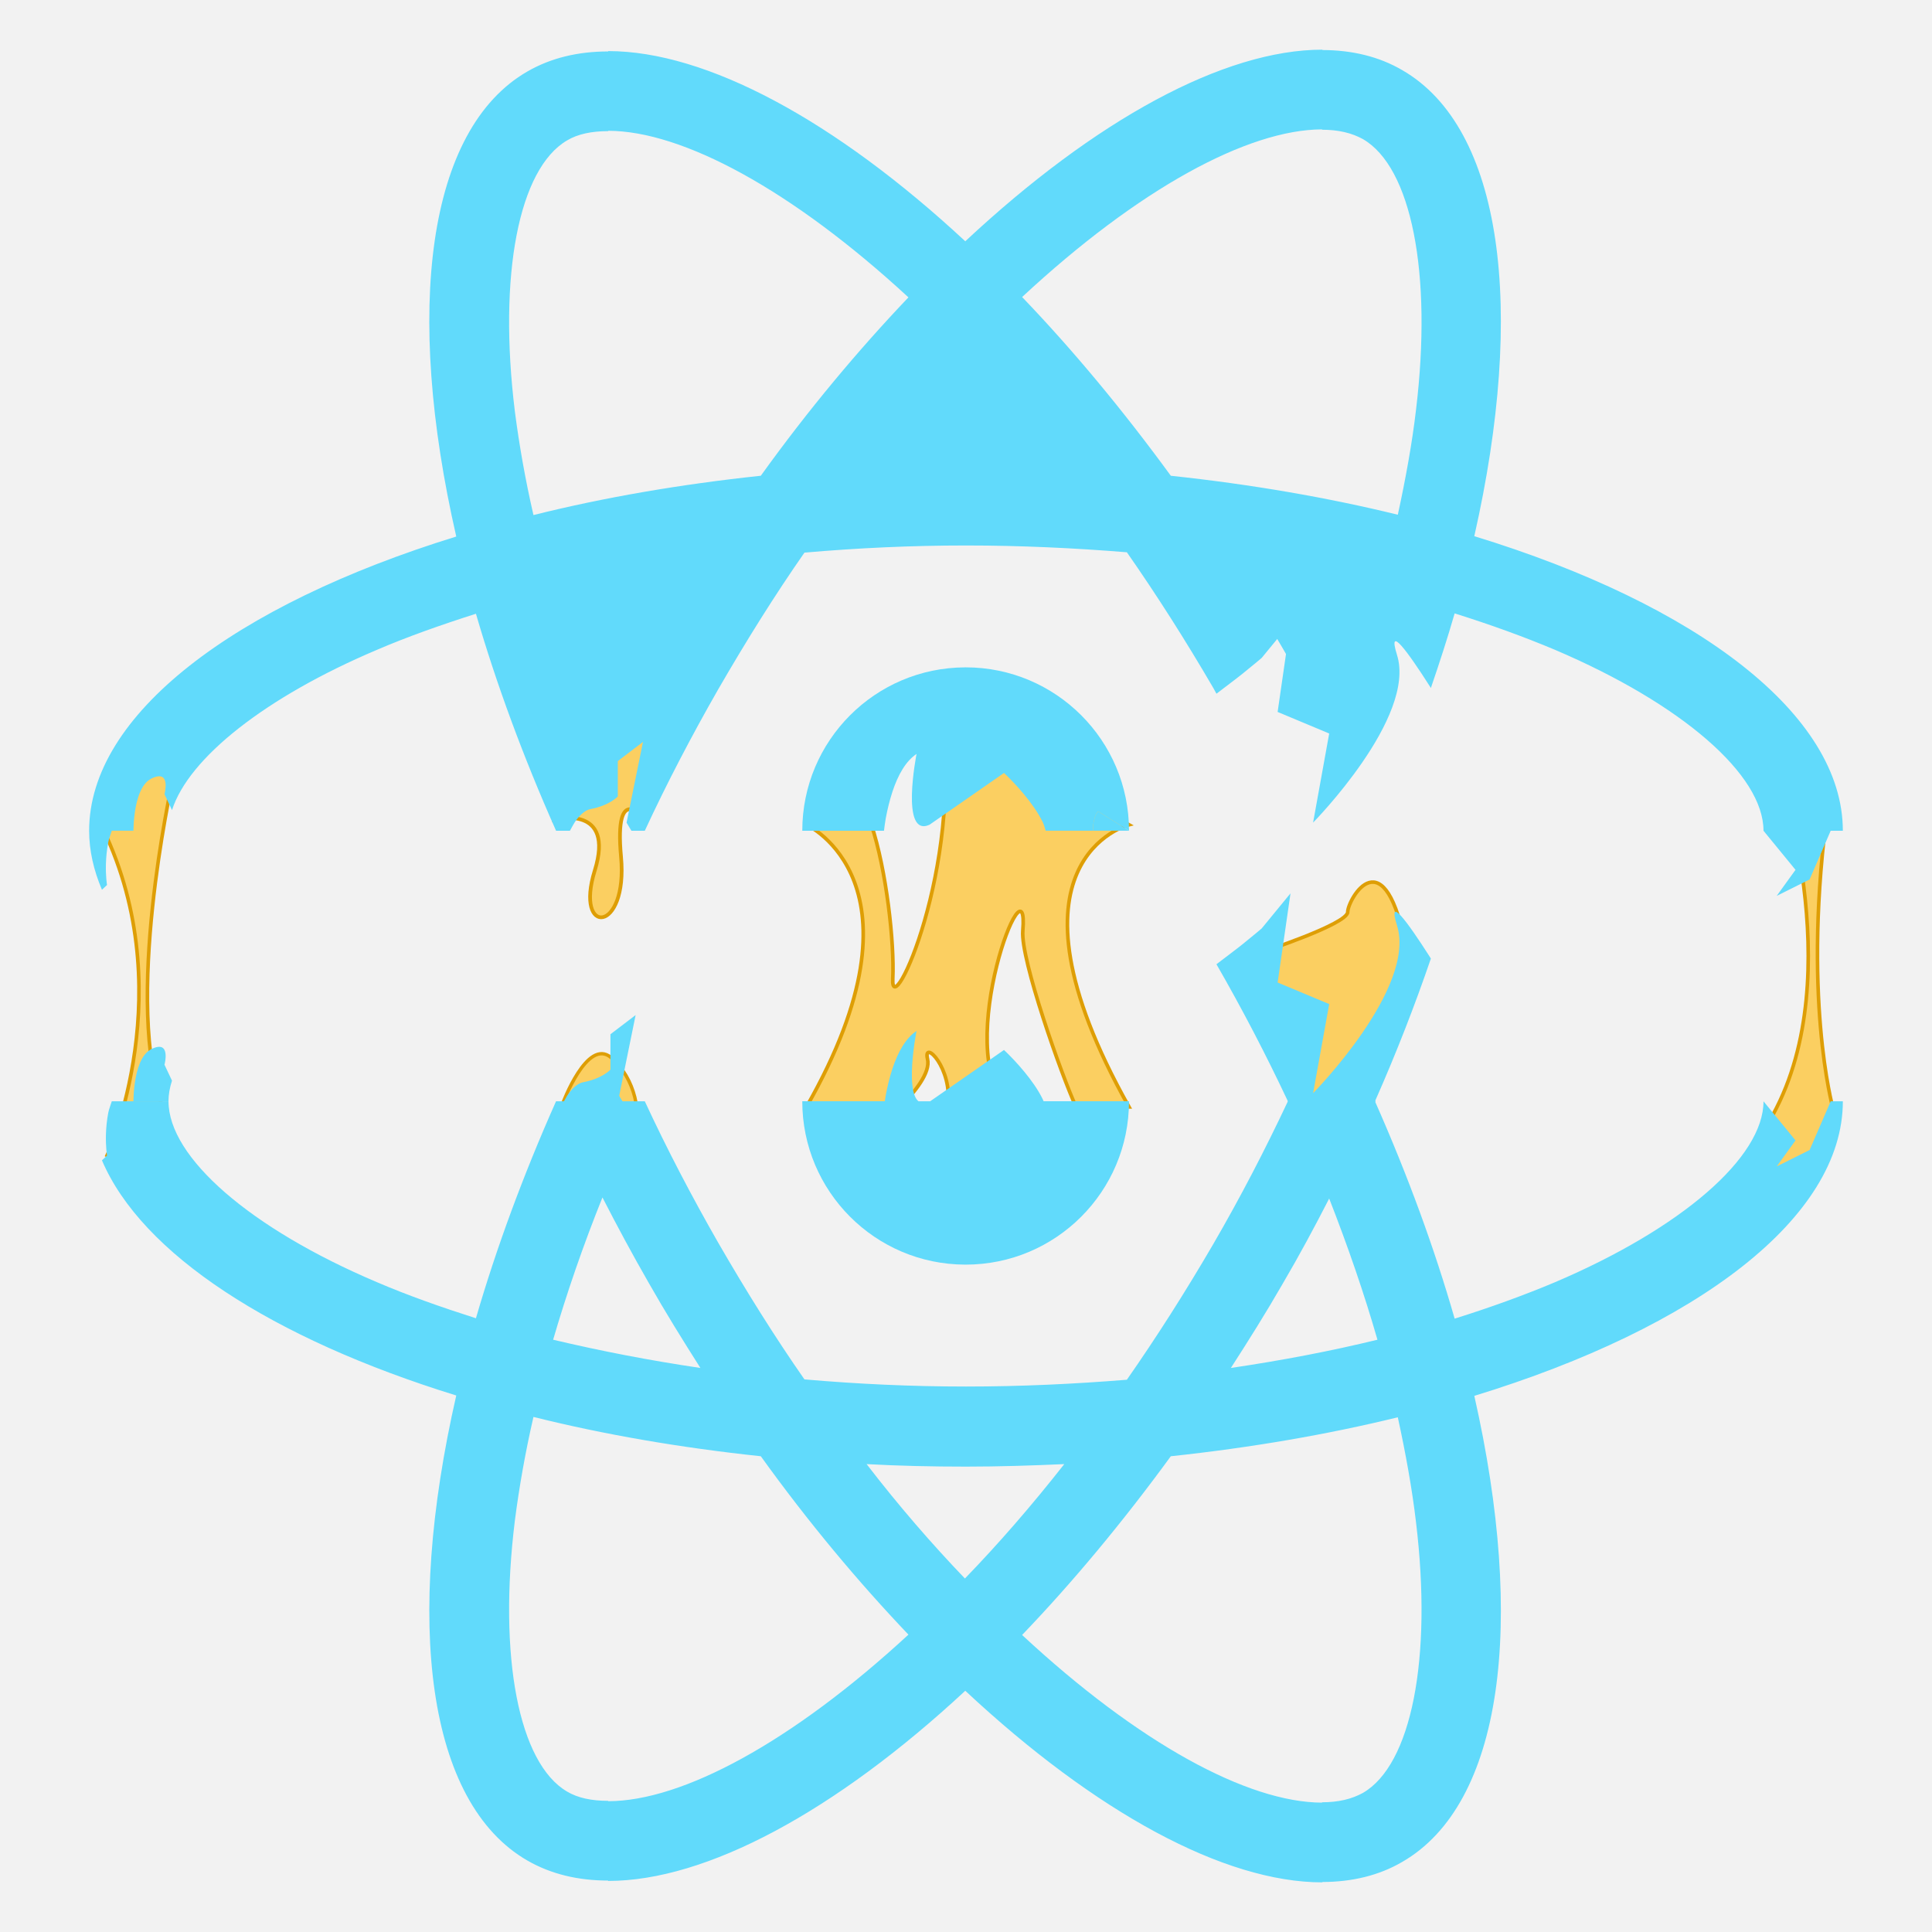
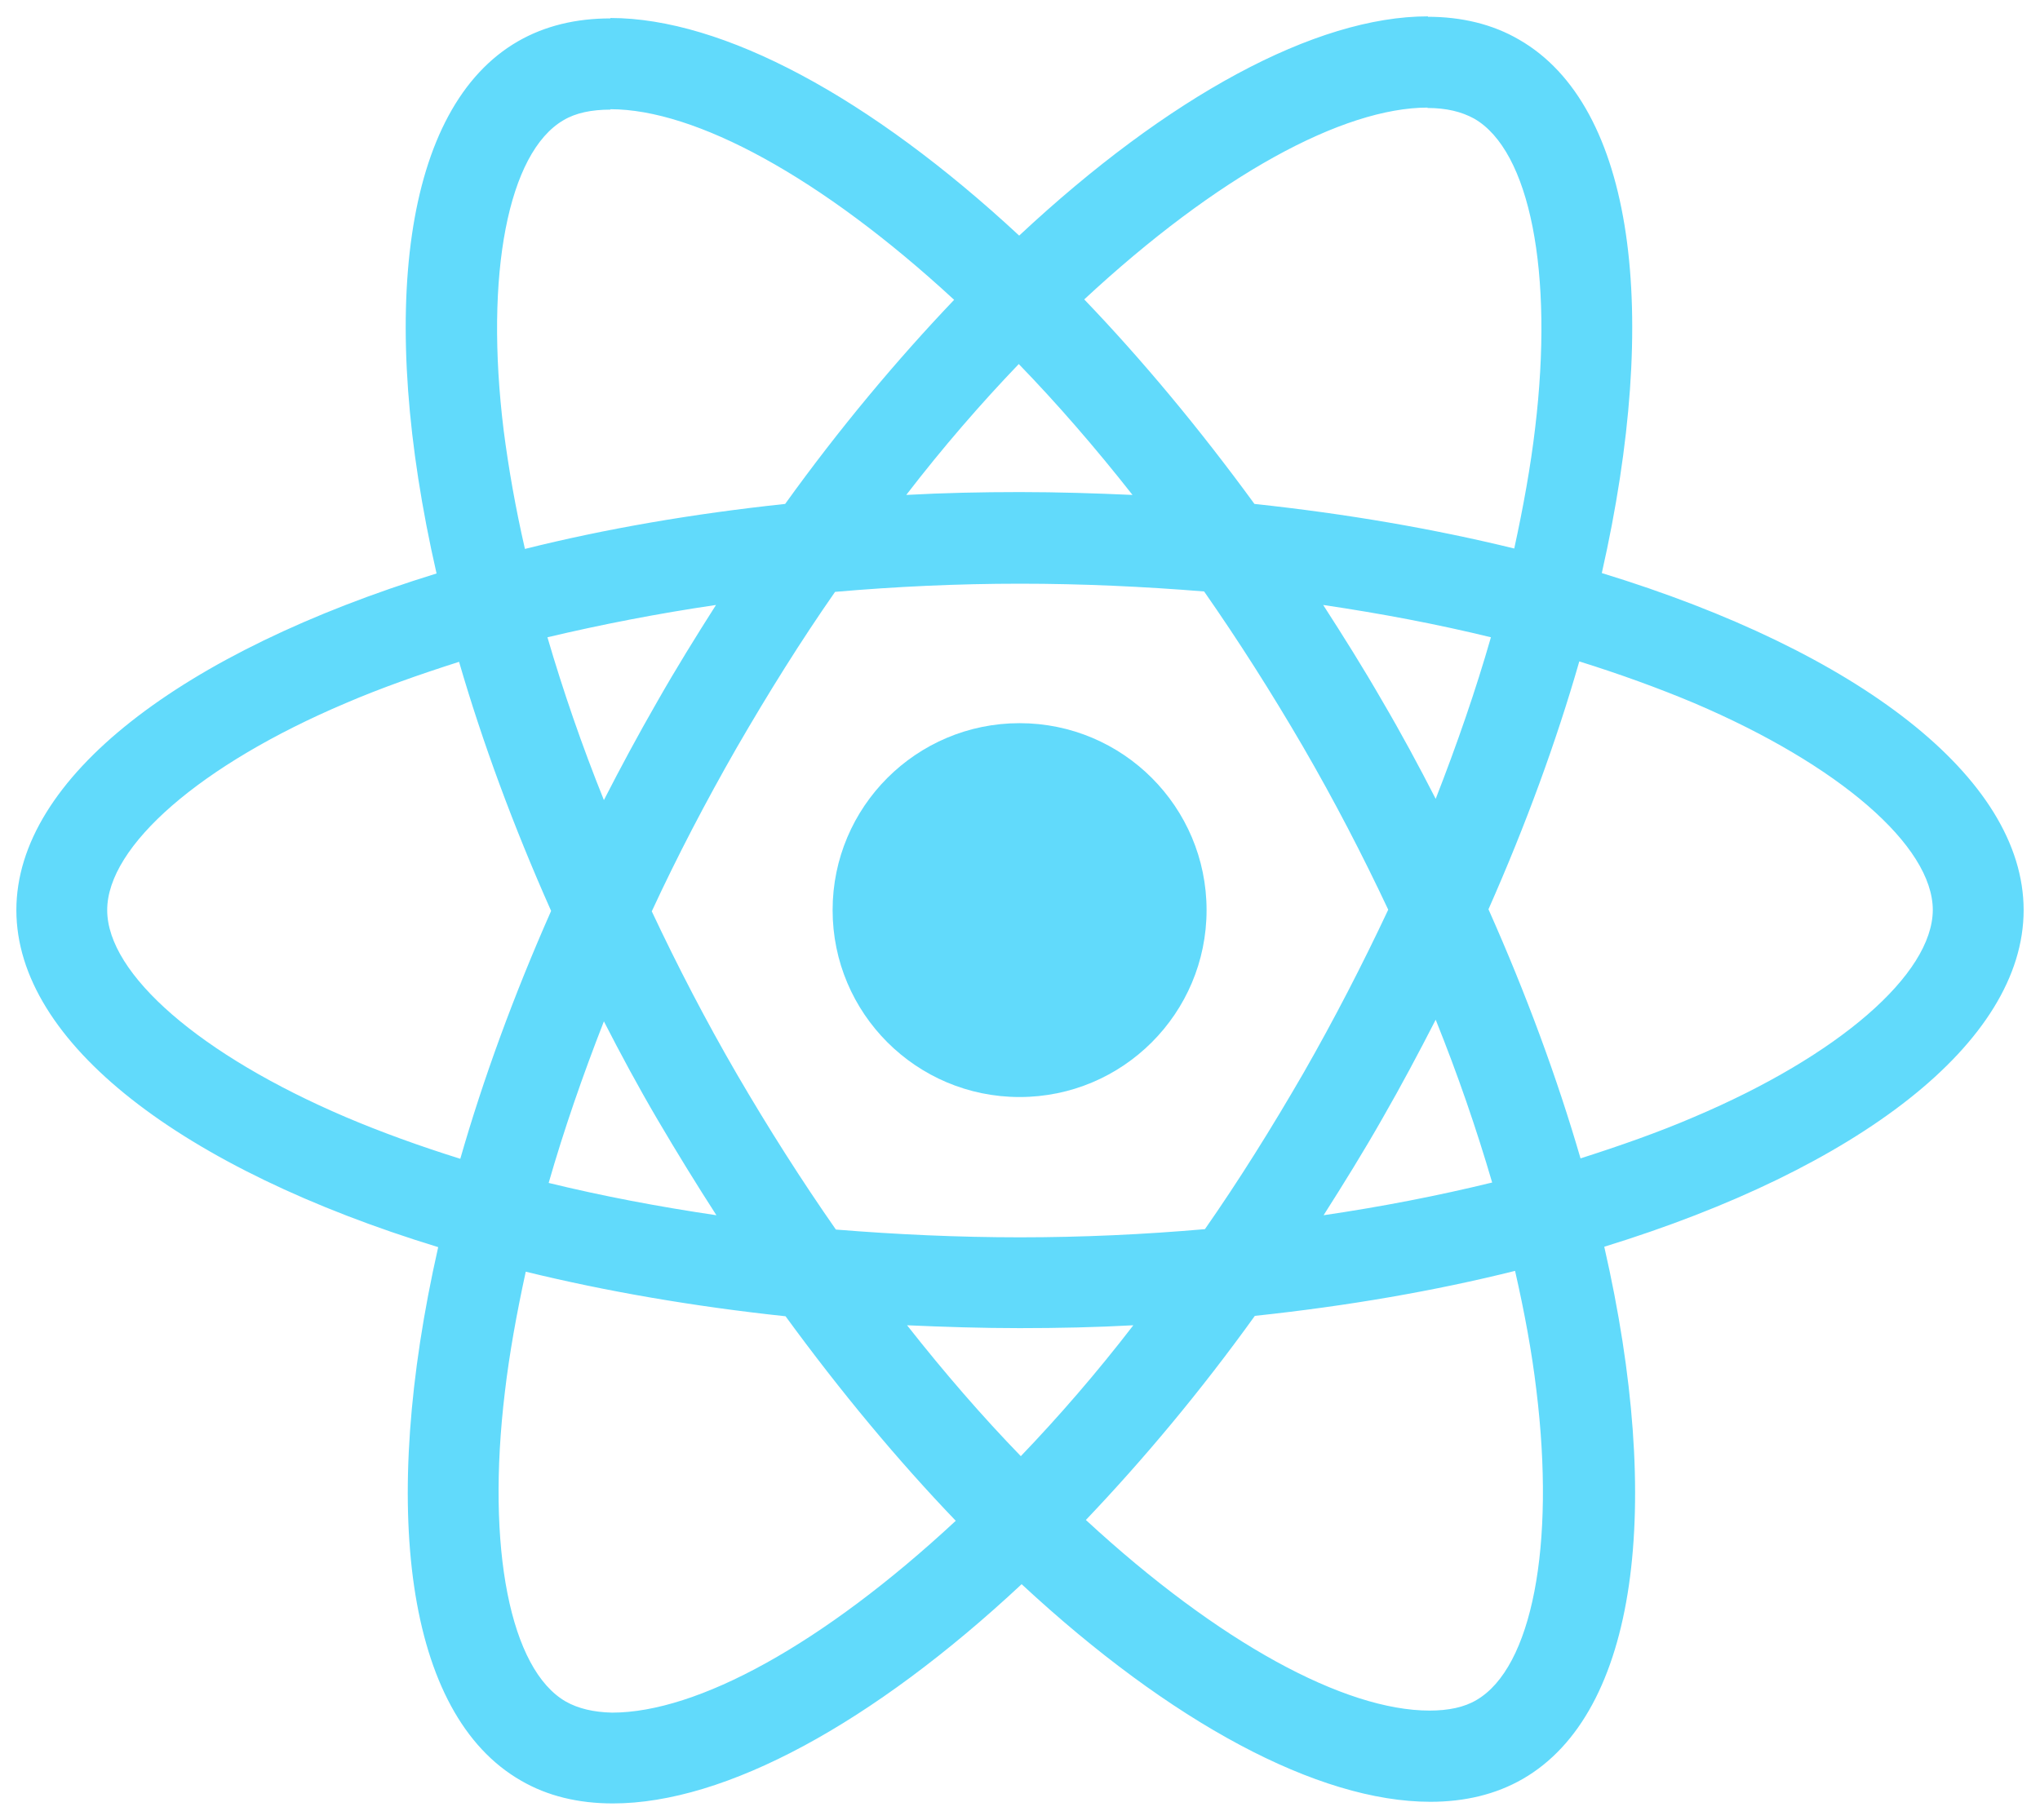
- <svg xmlns="http://www.w3.org/2000/svg" width="143mm" height="143mm" viewBox="0 0 143 143" version="1.1" id="svg8">
-   <defs id="defs2">
- 	
- 	
- 	
- 	
- </defs>
-   <g id="layer1" transform="translate(-29.86138,-80.1946)">
-     <rect style="fill:#f2f2f2;fill-opacity:1;stroke:none;stroke-width:1.836;stroke-miterlimit:4;stroke-dasharray:none;stroke-opacity:1" id="rect1059" width="143" height="143" x="29.861" y="80.195" />
-     <g id="g1078" transform="translate(-1.228067,0.6049414)">
-       <path style="fill:#fbcf61;fill-opacity:1;stroke:#de9e05;stroke-width:0.265px;stroke-linecap:butt;stroke-linejoin:miter;stroke-opacity:1" d="m 125.668,154.487 -1.32,-4.377 c 0,0 6.494,-2.116 6.494,-3.018 0,-0.901 2.776,-5.896 4.379,2.984 1.603,8.881 -8.256,12.529 -8.256,12.529 z" id="path1056" />
-       <path style="fill:#fbcf61;fill-opacity:1;stroke:#de9e05;stroke-width:0.274px;stroke-linecap:butt;stroke-linejoin:miter;stroke-opacity:1" d="m 72.253,140.224 c 0,0 4.37,-1.064 2.857,3.804 -1.512,4.868 2.47,4.662 1.946,-1.021 -0.525,-5.683 1.751,-2.783 1.751,-2.783 l 0.565,-10.454 z" id="path1007" />
-       <path style="fill:#fbcf61;fill-opacity:1;stroke:#de9e05;stroke-width:0.265px;stroke-linecap:butt;stroke-linejoin:miter;stroke-opacity:1" d="m 162.587,136.163 c 0,0 5.44,15.448 -0.257,25.91 -4.132,7.588 0.059,6.519 2.671,3.925 0.989,-0.983 1.749,-4.419 1.749,-4.419 0,0 -2.327,-8.344 -0.324,-22.568 0.729,-5.176 -3.839,-2.848 -3.839,-2.848 z" id="path1011" />
-       <path style="fill:#fbcf61;fill-opacity:1;stroke:#de9e05;stroke-width:0.265;stroke-linecap:butt;stroke-linejoin:miter;stroke-miterlimit:4;stroke-dasharray:none;stroke-opacity:1" d="m 39.011,165.119 c 0,0 5.7,-12.476 -0.594,-24.777 l 4.641,-4.823 0.753,2.101 c 0,0 -3.629,16.349 -0.612,24.118 3.017,7.769 -4.188,3.381 -4.188,3.381 z" id="path1009" />
-       <path id="path967" style="fill:#fbcf61;fill-opacity:1;stroke:#de9e05;stroke-width:0.268px;stroke-linecap:butt;stroke-linejoin:miter;stroke-opacity:1" d="m 90.783,140.635 c 0,0 9.451,4.322 0,20.884 h 6.923 c 1.077,-1.075 2.271,-2.534 2.036,-3.541 -0.352,-1.506 1.903,0.635 1.498,3.541 h 4.418 c -4.145,-4.379 1.637,-19.09 1.136,-13.037 -0.175,2.113 2.87,10.701 3.941,13.037 h 3.918 c -10.252,-18.265 0,-20.884 0,-20.884 l -13.904,-7.939 c 1.643,11.026 -3.744,22.723 -3.58,19.34 0.129,-2.662 -0.471,-8.046 -1.584,-11.401 z" />
-       <path style="fill:#fbcf61;fill-opacity:1;stroke:#de9e05;stroke-width:0.25px;stroke-linecap:butt;stroke-linejoin:miter;stroke-opacity:1" d="m 72.727,161.295 c 0,0 1.825,-4.927 3.59,-3.43 1.765,1.496 2.391,4.299 1.6,6.115 -0.79,1.816 -5.191,-2.685 -5.191,-2.685 z" id="path1005" />
-       <path id="path902" style="fill:#61dafb;fill-opacity:1;stroke-width:0.265" d="m 122.195,121.339 c 3.757,0.556 7.382,1.244 10.848,2.09 -0.979,3.413 -2.196,6.932 -3.572,10.451 -1.085,-2.117 -2.223,-4.233 -3.466,-6.35 -1.217,-2.117 -2.513,-4.181 -3.81,-6.191 z" />
-       <path id="path1021" style="fill:#61dafb;fill-opacity:1;stroke-width:0.265" d="m 82.931,121.339 c -1.296,2.037 -2.593,4.128 -3.81,6.271 -1.217,2.117 -2.355,4.233 -3.44,6.35 -1.429,-3.545 -2.646,-7.091 -3.651,-10.531 3.466,-0.82 7.118,-1.535 10.901,-2.09 z" />
-       <path id="path1019" style="fill:#61dafb;fill-opacity:1;stroke-width:0.265" d="m 102.51,105.755 c 2.461,2.54 4.921,5.371 7.355,8.467 -2.381,-0.106 -4.815,-0.186 -7.276,-0.186 -2.487,0 -4.947,0.053 -7.355,0.186 2.381,-3.096 4.842,-5.927 7.276,-8.467 z" />
-       <path id="path1017" style="fill:#61dafb;fill-opacity:1;stroke-width:0.265" d="m 43.82,159.576 -0.556,-1.179 c 0,0 0.032,-0.119 0.057,-0.285 0.025,-0.166 0.043,-0.38 0.014,-0.571 -0.014,-0.095 -0.041,-0.185 -0.083,-0.259 -0.043,-0.075 -0.102,-0.135 -0.182,-0.172 -0.081,-0.036 -0.183,-0.049 -0.312,-0.029 -0.129,0.019 -0.284,0.071 -0.47,0.164 -0.186,0.093 -0.347,0.233 -0.485,0.407 -0.138,0.173 -0.254,0.38 -0.351,0.608 -0.194,0.455 -0.313,0.991 -0.386,1.504 -0.071,0.503 -0.096,0.979 -0.104,1.338 h 2.598 c 0,-0.494 0.092,-1.005 0.259,-1.526 z" />
-       <path id="path1015" style="fill:#61dafb;fill-opacity:1;stroke-width:0.265" d="m 126.608,145.711 -2.135,2.601 c 0,0 -0.522,0.448 -1.429,1.178 -0.465,0.374 -1.268,0.97 -1.917,1.47 1.917,3.333 3.674,6.71 5.275,10.115 -0.004,0.009 -0.009,0.018 -0.013,0.027 0.004,0.009 0.009,0.018 0.013,0.027 -1.667,3.545 -3.492,7.064 -5.503,10.53 -2.064,3.545 -4.207,6.906 -6.403,10.054 -3.916,0.318 -7.911,0.503 -11.906,0.503 -4.022,0 -8.017,-0.185 -11.959,-0.529 -2.196,-3.149 -4.313,-6.535 -6.376,-10.107 -1.97,-3.44 -3.809,-6.959 -5.44,-10.478 h -1.653 l -0.242,-0.405 1.216,-5.976 -1.863,1.42 v 2.617 c 0,0 -0.147,0.166 -0.474,0.365 -0.163,0.1 -0.371,0.208 -0.628,0.309 -0.256,0.1 -0.562,0.193 -0.919,0.261 -0.179,0.034 -0.355,0.125 -0.526,0.258 -0.171,0.133 -0.338,0.309 -0.498,0.512 -0.145,0.184 -0.268,0.412 -0.393,0.639 h -0.589 c -2.45,5.511 -4.427,10.891 -5.93,16.061 -2.566,-0.82 -5.053,-1.693 -7.329,-2.672 -9.366,-3.969 -15.425,-9.234 -15.425,-13.388 h -4.199 c -0.082,0.28 -0.206,0.569 -0.258,0.838 -0.112,0.585 -0.16,1.133 -0.174,1.605 -0.027,0.942 0.081,1.575 0.081,1.575 l -0.376,0.352 c 2.931,6.906 12.599,13.2 26.224,17.406 -3.836,16.775 -2.169,30.136 5.265,34.422 1.746,1.005 3.757,1.482 5.979,1.482 v 0.027 c 7.276,0 16.801,-5.133 26.432,-14.076 9.631,8.996 19.156,14.182 26.432,14.182 v -0.027 c 2.186,-0.004 4.187,-0.48 5.9,-1.481 7.461,-4.286 9.155,-17.674 5.345,-34.502 16.51,-5.054 27.278,-13.203 27.278,-21.802 h -0.899 l -1.561,3.606 -2.435,1.215 1.392,-1.927 -2.37,-2.894 c 0,4.154 -6.059,9.393 -15.425,13.388 -2.328,0.979 -4.815,1.878 -7.435,2.699 -1.482,-5.159 -3.44,-10.53 -5.874,-16.034 0.008,-0.018 0.015,-0.035 0.023,-0.053 -0.008,-0.018 -0.015,-0.035 -0.023,-0.053 1.579,-3.569 2.936,-7.074 4.114,-10.51 -0.034,-0.053 -0.038,-0.065 -0.071,-0.117 -0.835,-1.307 -1.625,-2.47 -2.116,-3.016 -0.123,-0.137 -0.226,-0.235 -0.307,-0.287 -0.081,-0.052 -0.14,-0.058 -0.172,-0.011 -0.064,0.094 -0.021,0.401 0.16,0.981 0.09,0.29 0.146,0.592 0.169,0.903 0.023,0.312 0.016,0.633 -0.02,0.961 -0.035,0.328 -0.098,0.663 -0.184,1.003 -0.086,0.339 -0.195,0.683 -0.324,1.028 -0.257,0.69 -0.591,1.387 -0.969,2.069 -0.378,0.682 -0.801,1.349 -1.234,1.98 -0.433,0.631 -0.878,1.226 -1.302,1.763 -0.423,0.537 -0.825,1.016 -1.173,1.417 -0.696,0.801 -1.174,1.288 -1.174,1.288 l 1.192,-6.595 -3.817,-1.596 z m -50.927,22.509 c 1.085,2.117 2.223,4.233 3.44,6.35 1.217,2.143 2.514,4.234 3.81,6.271 -3.784,-0.556 -7.435,-1.27 -10.901,-2.09 1.005,-3.44 2.223,-6.985 3.651,-10.531 z m 53.79,0.08 c 1.376,3.519 2.593,7.038 3.572,10.451 -3.466,0.847 -7.091,1.535 -10.848,2.09 1.296,-2.011 2.593,-4.075 3.81,-6.191 1.244,-2.117 2.382,-4.233 3.466,-6.35 z m -58.897,16.166 c 5.186,1.296 10.848,2.275 16.828,2.91 3.519,4.895 7.223,9.313 10.927,13.203 -8.625,7.964 -16.748,12.329 -22.225,12.329 v -0.026 c -1.217,0 -2.249,-0.212 -3.043,-0.688 -3.572,-2.09 -5.106,-9.949 -3.863,-20.056 0.318,-2.461 0.767,-5.027 1.376,-7.673 z m 63.976,0.026 c 0.582,2.672 1.058,5.292 1.349,7.779 1.217,10.107 -0.344,17.965 -3.942,20.029 -0.82,0.45 -1.799,0.688 -3.016,0.688 v 0.026 c -5.503,-0.014 -13.587,-4.404 -22.199,-12.409 3.731,-3.889 7.435,-8.334 11.007,-13.229 5.953,-0.635 11.615,-1.614 16.801,-2.884 z m -39.317,3.466 c 2.408,0.132 4.868,0.186 7.355,0.186 2.461,0 4.895,-0.08 7.276,-0.186 -2.434,3.096 -4.894,5.927 -7.355,8.467 -2.434,-2.54 -4.895,-5.371 -7.276,-8.467 z" />
-       <path id="path1044" style="fill:#61dafb;fill-opacity:1;stroke-width:0.265" d="m 128.968,83.266 c -7.276,0 -16.801,5.186 -26.432,14.182 C 92.906,88.504 83.381,83.371 76.104,83.371 v 0.027 c -2.223,0 -4.233,0.476 -5.979,1.482 -7.435,4.286 -9.102,17.648 -5.265,34.422 -16.457,5.08 -27.173,13.203 -27.173,21.775 0,1.475 0.339,2.935 0.948,4.37 l 0.376,-0.352 c 0,0 -0.109,-0.633 -0.081,-1.575 0.014,-0.471 0.061,-1.019 0.174,-1.605 0.052,-0.269 0.176,-0.558 0.258,-0.838 h 1.601 c 0.008,-0.359 0.033,-0.835 0.104,-1.338 0.072,-0.513 0.191,-1.049 0.386,-1.504 0.097,-0.227 0.213,-0.434 0.351,-0.608 0.138,-0.173 0.298,-0.313 0.485,-0.407 0.186,-0.093 0.342,-0.145 0.47,-0.164 0.129,-0.019 0.231,-0.007 0.312,0.029 0.081,0.036 0.14,0.097 0.182,0.172 0.043,0.075 0.069,0.164 0.083,0.259 0.029,0.191 0.011,0.404 -0.014,0.571 -0.025,0.166 -0.057,0.285 -0.057,0.285 l 0.556,1.179 c 1.236,-3.863 6.914,-8.366 15.167,-11.862 2.275,-0.979 4.762,-1.852 7.329,-2.672 1.503,5.169 3.481,10.549 5.93,16.061 h 1.026 c 0.164,-0.288 0.314,-0.596 0.5,-0.833 0.16,-0.203 0.326,-0.379 0.498,-0.512 0.171,-0.133 0.347,-0.224 0.526,-0.258 0.358,-0.068 0.663,-0.161 0.919,-0.261 0.256,-0.1 0.465,-0.209 0.628,-0.309 0.326,-0.2 0.474,-0.365 0.474,-0.365 v -2.617 l 1.863,-1.42 -1.216,5.976 0.359,0.599 h 0.992 c 1.631,-3.519 3.47,-7.038 5.44,-10.478 2.064,-3.572 4.18,-6.958 6.376,-10.107 3.942,-0.344 7.937,-0.529 11.959,-0.529 3.995,0 7.99,0.185 11.906,0.503 2.196,3.149 4.339,6.509 6.403,10.054 0.08,0.137 0.149,0.277 0.228,0.415 0.649,-0.5 1.452,-1.096 1.917,-1.47 0.907,-0.73 1.429,-1.178 1.429,-1.178 l 2.135,-2.601 -0.954,6.598 3.817,1.596 -1.192,6.595 c 0,0 0.479,-0.486 1.174,-1.288 0.348,-0.401 0.75,-0.88 1.173,-1.417 0.423,-0.537 0.868,-1.132 1.302,-1.763 0.433,-0.631 0.856,-1.298 1.234,-1.98 0.378,-0.682 0.712,-1.379 0.969,-2.069 0.129,-0.345 0.238,-0.689 0.324,-1.028 0.086,-0.339 0.149,-0.674 0.184,-1.003 0.035,-0.328 0.043,-0.649 0.02,-0.961 -0.023,-0.312 -0.079,-0.614 -0.169,-0.903 -0.181,-0.579 -0.224,-0.887 -0.16,-0.981 0.032,-0.047 0.091,-0.041 0.172,0.011 0.081,0.052 0.185,0.15 0.307,0.287 0.491,0.546 1.281,1.708 2.116,3.016 0.034,0.053 0.037,0.064 0.071,0.117 0.638,-1.862 1.239,-3.71 1.76,-5.523 2.619,0.82 5.106,1.72 7.435,2.699 9.366,3.995 15.425,9.234 15.425,13.388 l 2.37,2.894 -1.392,1.927 2.435,-1.215 1.561,-3.606 h 0.899 c 0,-8.599 -10.768,-16.748 -27.278,-21.802 3.81,-16.827 2.116,-30.216 -5.345,-34.502 -1.713,-1.001 -3.714,-1.477 -5.9,-1.481 z m -0.026,5.9 v 0.026 c 1.217,0 2.196,0.239 3.016,0.688 3.598,2.064 5.159,9.922 3.942,20.029 -0.291,2.487 -0.767,5.107 -1.349,7.779 -5.186,-1.27 -10.848,-2.249 -16.801,-2.884 -3.572,-4.895 -7.276,-9.34 -11.007,-13.229 8.612,-8.004 16.696,-12.395 22.199,-12.409 z m -52.838,0.105 c 5.477,0 13.6,4.366 22.225,12.329 -3.704,3.889 -7.408,8.308 -10.927,13.203 -5.98,0.635 -11.642,1.614 -16.828,2.91 -0.609,-2.646 -1.058,-5.212 -1.376,-7.673 -1.244,-10.107 0.291,-17.965 3.863,-20.056 0.794,-0.476 1.826,-0.688 3.043,-0.688 z" />
-       <polygon fill="#61dafb" points="" id="polygon904" transform="matrix(0.2645833,0,0,0.2645833,301.6267,86.58686)" />
-       <path id="circle906" style="fill:#61dafb;stroke-width:0.265" d="m 98.928,155.897 c -0.201,0.133 -0.387,0.297 -0.56,0.488 -0.173,0.19 -0.332,0.407 -0.48,0.646 -0.295,0.477 -0.54,1.043 -0.744,1.661 -0.204,0.619 -0.367,1.29 -0.497,1.98 -0.027,0.142 -0.047,0.286 -0.066,0.429 h -6.11 a 12.091,12.091 0 0 0 12.049,12.092 12.091,12.091 0 0 0 0.042,0 12.091,12.091 0 0 0 12.092,-12.092 h -6.321 c -0.018,-0.048 -0.038,-0.097 -0.061,-0.145 -0.175,-0.362 -0.395,-0.726 -0.635,-1.075 -0.48,-0.699 -1.039,-1.344 -1.478,-1.813 -0.439,-0.469 -0.759,-0.763 -0.759,-0.763 l -5.462,3.797 h -0.868 c -0.105,-0.088 -0.191,-0.212 -0.258,-0.368 -0.096,-0.223 -0.157,-0.505 -0.192,-0.822 -0.035,-0.317 -0.043,-0.668 -0.035,-1.026 0.017,-0.716 0.103,-1.463 0.184,-2.031 0.081,-0.568 0.158,-0.957 0.158,-0.957 z" />
-       <path id="path1039" style="fill:#61dafb;stroke-width:0.265" d="m 114.655,141.077 -2.293,-1.439 c -0.096,0.109 -0.171,0.254 -0.23,0.425 -0.059,0.171 -0.1,0.368 -0.129,0.579 -0.018,0.135 -0.005,0.29 -0.014,0.435 z" />
-       <path id="path1037" style="fill:#61dafb;stroke-width:0.265" d="m 102.521,128.986 a 12.091,12.091 0 0 0 -12.049,12.092 h 6.046 c 0.045,-0.304 0.073,-0.609 0.13,-0.909 0.13,-0.69 0.293,-1.362 0.497,-1.98 0.204,-0.619 0.45,-1.184 0.744,-1.661 0.147,-0.239 0.307,-0.456 0.48,-0.646 0.173,-0.19 0.36,-0.354 0.56,-0.488 0,0 -0.077,0.389 -0.158,0.957 -0.081,0.568 -0.167,1.315 -0.184,2.031 -0.009,0.358 -1.16e-4,0.709 0.035,1.026 0.035,0.317 0.096,0.599 0.192,0.822 0.096,0.223 0.227,0.385 0.403,0.461 0.088,0.038 0.187,0.055 0.298,0.047 0.111,-0.008 0.235,-0.042 0.372,-0.103 l 5.515,-3.834 c 0,0 0.319,0.294 0.759,0.763 0.439,0.469 0.998,1.113 1.478,1.813 0.24,0.35 0.46,0.713 0.635,1.075 0.102,0.212 0.147,0.417 0.213,0.625 h 3.502 c 0.009,-0.144 -0.004,-0.299 0.014,-0.435 0.029,-0.211 0.07,-0.408 0.129,-0.579 0.059,-0.171 0.134,-0.316 0.23,-0.425 l 2.293,1.439 a 12.091,12.091 0 0 0 -12.092,-12.092 12.091,12.091 0 0 0 -0.042,0 z" />
-       <polygon fill="#61dafb" points="" id="polygon908" transform="matrix(0.2645833,0,0,0.2645833,301.6267,86.58686)" />
-     </g>
+ <svg xmlns="http://www.w3.org/2000/svg" version="1.1" id="Layer_2_1_" x="0px" y="0px" viewBox="0 0 498.6 444.9" enable-background="new 0 0 841.9 595.3" xml:space="preserve" width="498.6" height="444.9">
+   <defs id="defs2897" />
+   <g id="g2892" transform="translate(-171.7,-74)">
+     <path fill="#61dafb" d="m 666.3,296.5 c 0,-32.5 -40.7,-63.3 -103.1,-82.4 14.4,-63.6 8,-114.2 -20.2,-130.4 -6.5,-3.8 -14.1,-5.6 -22.4,-5.6 v 22.3 c 4.6,0 8.3,0.9 11.4,2.6 13.6,7.8 19.5,37.5 14.9,75.7 -1.1,9.4 -2.9,19.3 -5.1,29.4 -19.6,-4.8 -41,-8.5 -63.5,-10.9 -13.5,-18.5 -27.5,-35.3 -41.6,-50 32.6,-30.3 63.2,-46.9 84,-46.9 V 78 c 0,0 0,0 0,0 -27.5,0 -63.5,19.6 -99.9,53.6 C 384.4,97.8 348.4,78.4 320.9,78.4 v 22.3 c 20.7,0 51.4,16.5 84,46.6 -14,14.7 -28,31.4 -41.3,49.9 -22.6,2.4 -44,6.1 -63.6,11 -2.3,-10 -4,-19.7 -5.2,-29 -4.7,-38.2 1.1,-67.9 14.6,-75.8 3,-1.8 6.9,-2.6 11.5,-2.6 V 78.5 c 0,0 0,0 0,0 -8.4,0 -16,1.8 -22.6,5.6 -28.1,16.2 -34.4,66.7 -19.9,130.1 -62.2,19.2 -102.7,49.9 -102.7,82.3 0,32.5 40.7,63.3 103.1,82.4 -14.4,63.6 -8,114.2 20.2,130.4 6.5,3.8 14.1,5.6 22.5,5.6 27.5,0 63.5,-19.6 99.9,-53.6 36.4,33.8 72.4,53.2 99.9,53.2 8.4,0 16,-1.8 22.6,-5.6 28.1,-16.2 34.4,-66.7 19.9,-130.1 62,-19.1 102.5,-49.9 102.5,-82.3 z M 536.1,229.8 c -3.7,12.9 -8.3,26.2 -13.5,39.5 -4.1,-8 -8.4,-16 -13.1,-24 -4.6,-8 -9.5,-15.8 -14.4,-23.4 14.2,2.1 27.9,4.7 41,7.9 z m -45.8,106.5 c -7.8,13.5 -15.8,26.3 -24.1,38.2 -14.9,1.3 -30,2 -45.2,2 -15.1,0 -30.2,-0.7 -45,-1.9 -8.3,-11.9 -16.4,-24.6 -24.2,-38 -7.6,-13.1 -14.5,-26.4 -20.8,-39.8 6.2,-13.4 13.2,-26.8 20.7,-39.9 7.8,-13.5 15.8,-26.3 24.1,-38.2 14.9,-1.3 30,-2 45.2,-2 15.1,0 30.2,0.7 45,1.9 8.3,11.9 16.4,24.6 24.2,38 7.6,13.1 14.5,26.4 20.8,39.8 -6.3,13.4 -13.2,26.8 -20.7,39.9 z m 32.3,-13 c 5.4,13.4 10,26.8 13.8,39.8 -13.1,3.2 -26.9,5.9 -41.2,8 4.9,-7.7 9.8,-15.6 14.4,-23.7 4.6,-8 8.9,-16.1 13,-24.1 z M 421.2,430 c -9.3,-9.6 -18.6,-20.3 -27.8,-32 9,0.4 18.2,0.7 27.5,0.7 9.4,0 18.7,-0.2 27.8,-0.7 -9,11.7 -18.3,22.4 -27.5,32 z m -74.4,-58.9 c -14.2,-2.1 -27.9,-4.7 -41,-7.9 3.7,-12.9 8.3,-26.2 13.5,-39.5 4.1,8 8.4,16 13.1,24 4.7,8 9.5,15.8 14.4,23.4 z M 420.7,163 c 9.3,9.6 18.6,20.3 27.8,32 -9,-0.4 -18.2,-0.7 -27.5,-0.7 -9.4,0 -18.7,0.2 -27.8,0.7 9,-11.7 18.3,-22.4 27.5,-32 z m -74,58.9 c -4.9,7.7 -9.8,15.6 -14.4,23.7 -4.6,8 -8.9,16 -13,24 -5.4,-13.4 -10,-26.8 -13.8,-39.8 13.1,-3.1 26.9,-5.8 41.2,-7.9 z m -90.5,125.2 c -35.4,-15.1 -58.3,-34.9 -58.3,-50.6 0,-15.7 22.9,-35.6 58.3,-50.6 8.6,-3.7 18,-7 27.7,-10.1 5.7,19.6 13.2,40 22.5,60.9 -9.2,20.8 -16.6,41.1 -22.2,60.6 -9.9,-3.1 -19.3,-6.5 -28,-10.2 z M 310,490 c -13.6,-7.8 -19.5,-37.5 -14.9,-75.7 1.1,-9.4 2.9,-19.3 5.1,-29.4 19.6,4.8 41,8.5 63.5,10.9 13.5,18.5 27.5,35.3 41.6,50 -32.6,30.3 -63.2,46.9 -84,46.9 -4.5,-0.1 -8.3,-1 -11.3,-2.7 z m 237.2,-76.2 c 4.7,38.2 -1.1,67.9 -14.6,75.8 -3,1.8 -6.9,2.6 -11.5,2.6 -20.7,0 -51.4,-16.5 -84,-46.6 14,-14.7 28,-31.4 41.3,-49.9 22.6,-2.4 44,-6.1 63.6,-11 2.3,10.1 4.1,19.8 5.2,29.1 z m 38.5,-66.7 c -8.6,3.7 -18,7 -27.7,10.1 -5.7,-19.6 -13.2,-40 -22.5,-60.9 9.2,-20.8 16.6,-41.1 22.2,-60.6 9.9,3.1 19.3,6.5 28.1,10.2 35.4,15.1 58.3,34.9 58.3,50.6 -0.1,15.7 -23,35.6 -58.4,50.6 z" id="path2884" />
+     <polygon fill="#61dafb" points="" id="polygon2886" />
+     <circle fill="#61dafb" cx="420.9" cy="296.5" r="45.7" id="circle2888" />
+     <polygon fill="#61dafb" points="" id="polygon2890" />
  </g>
</svg>
